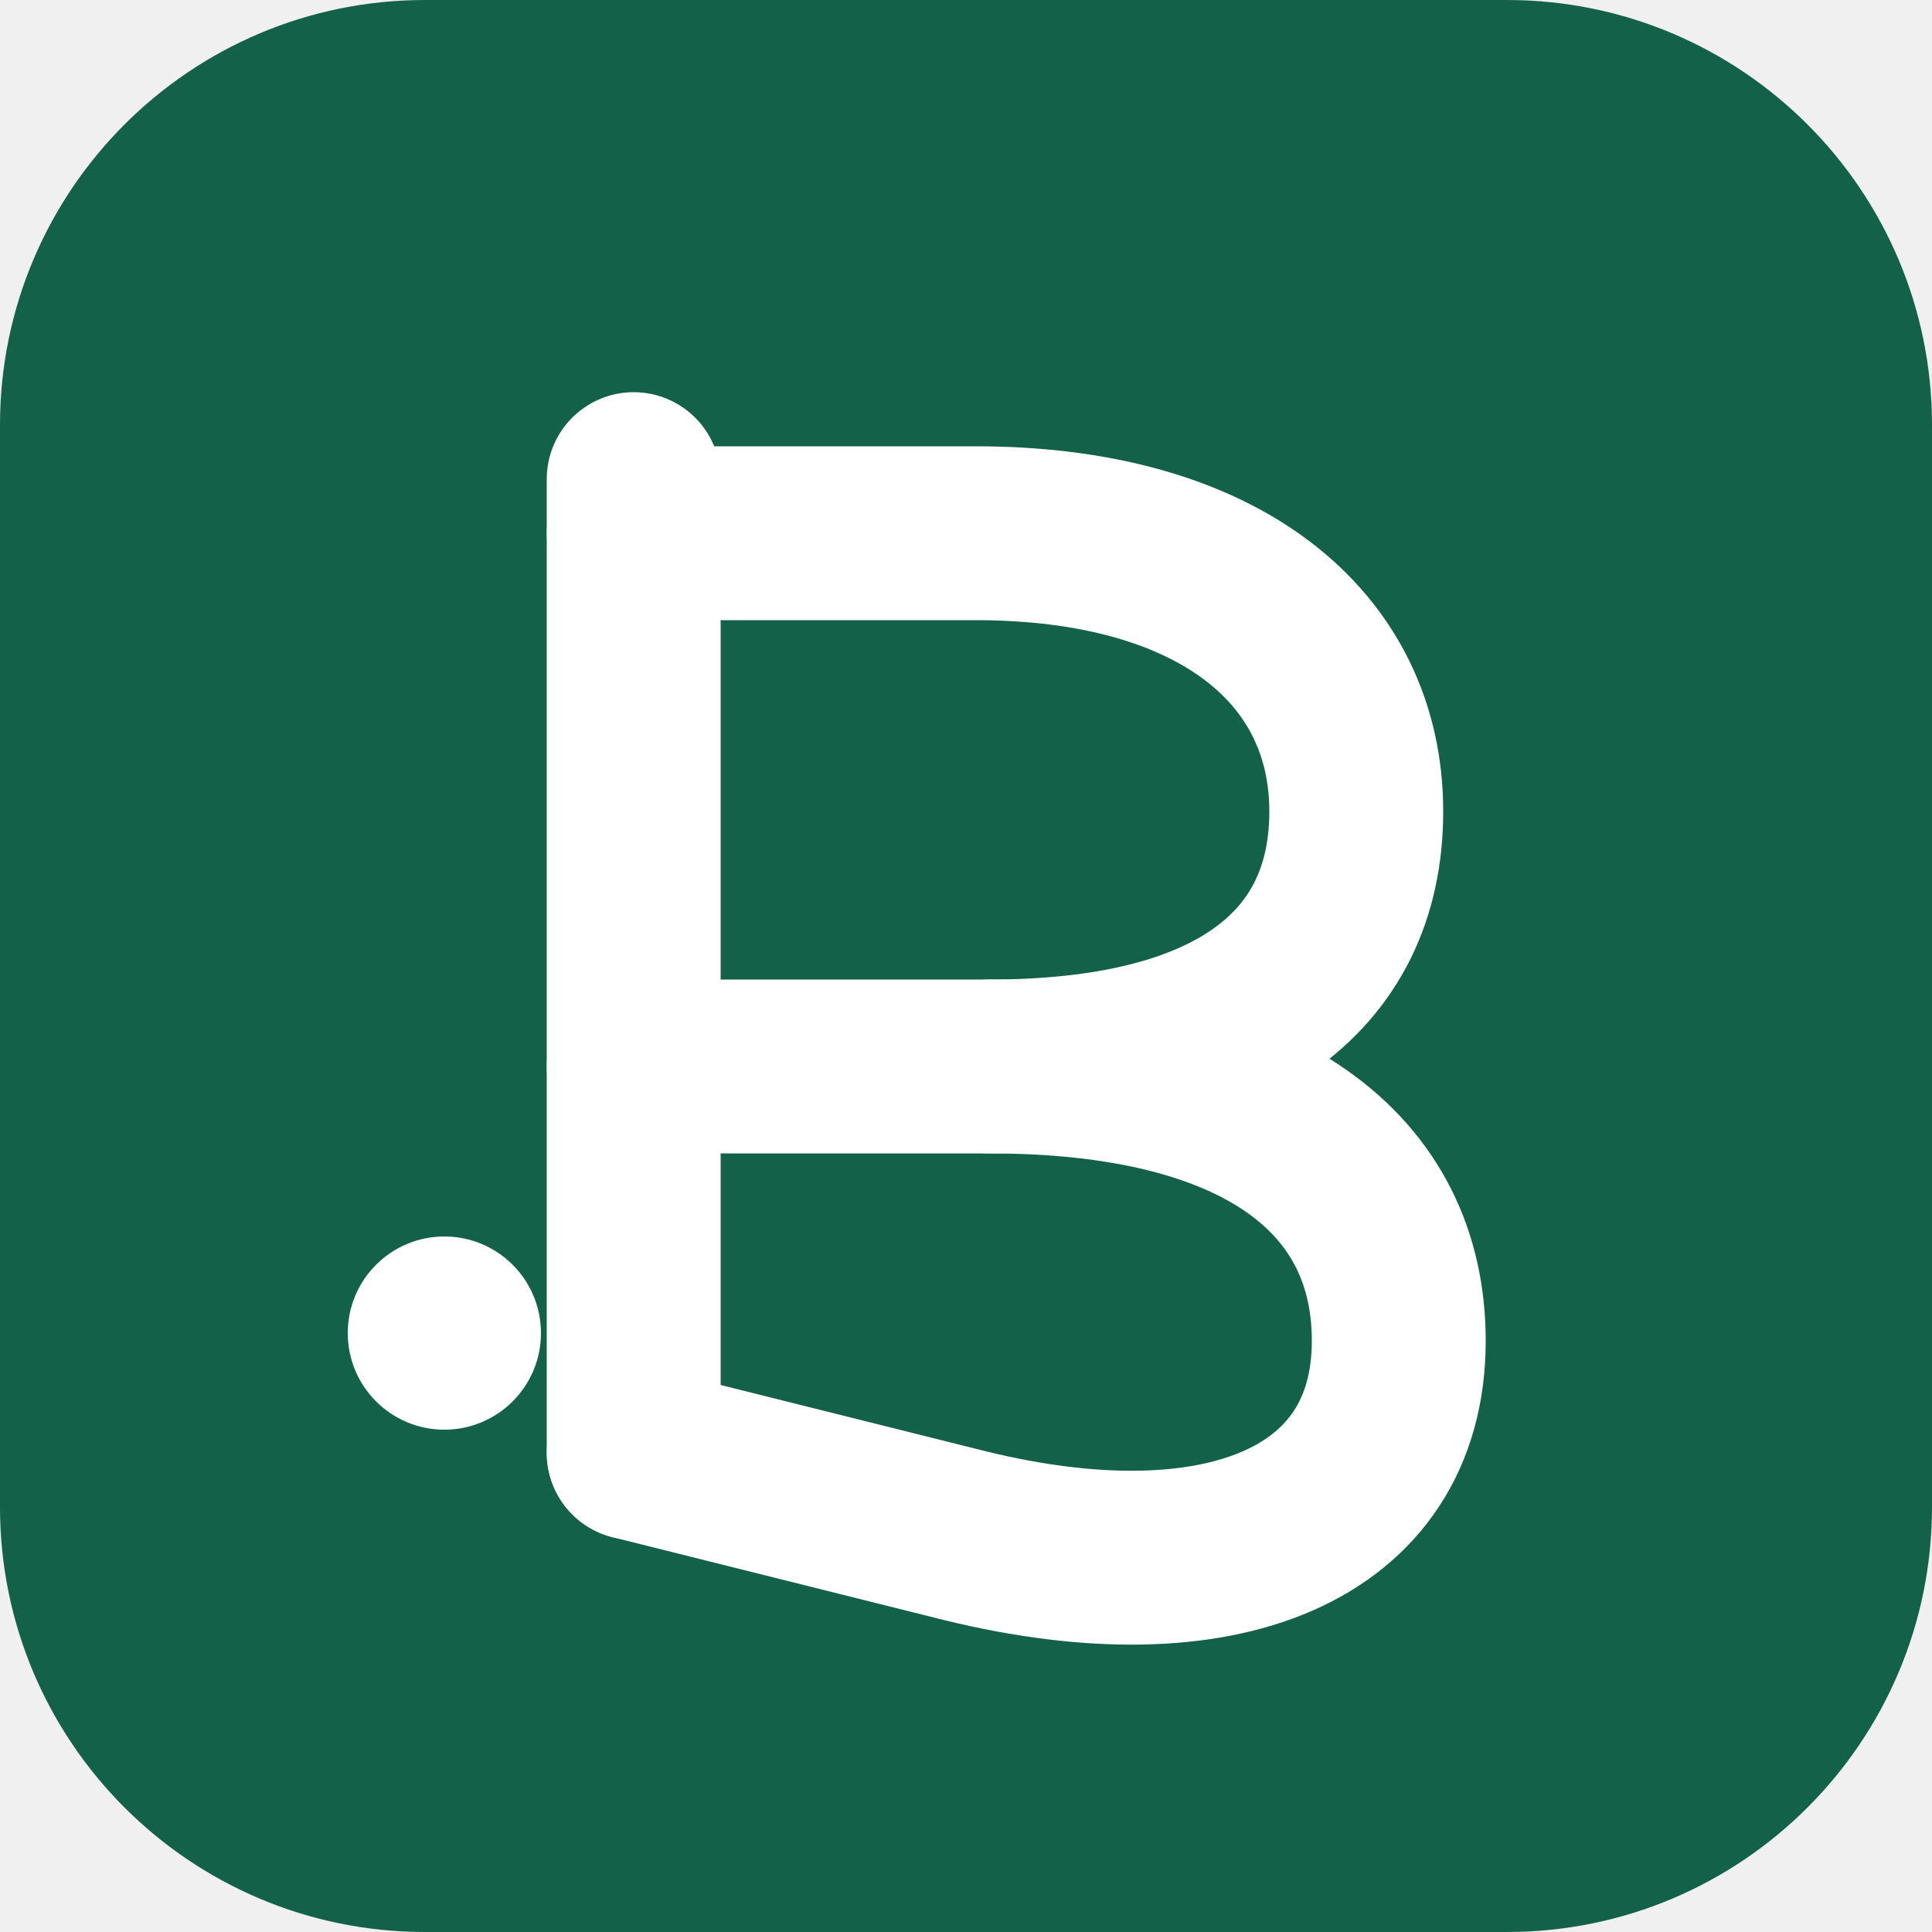
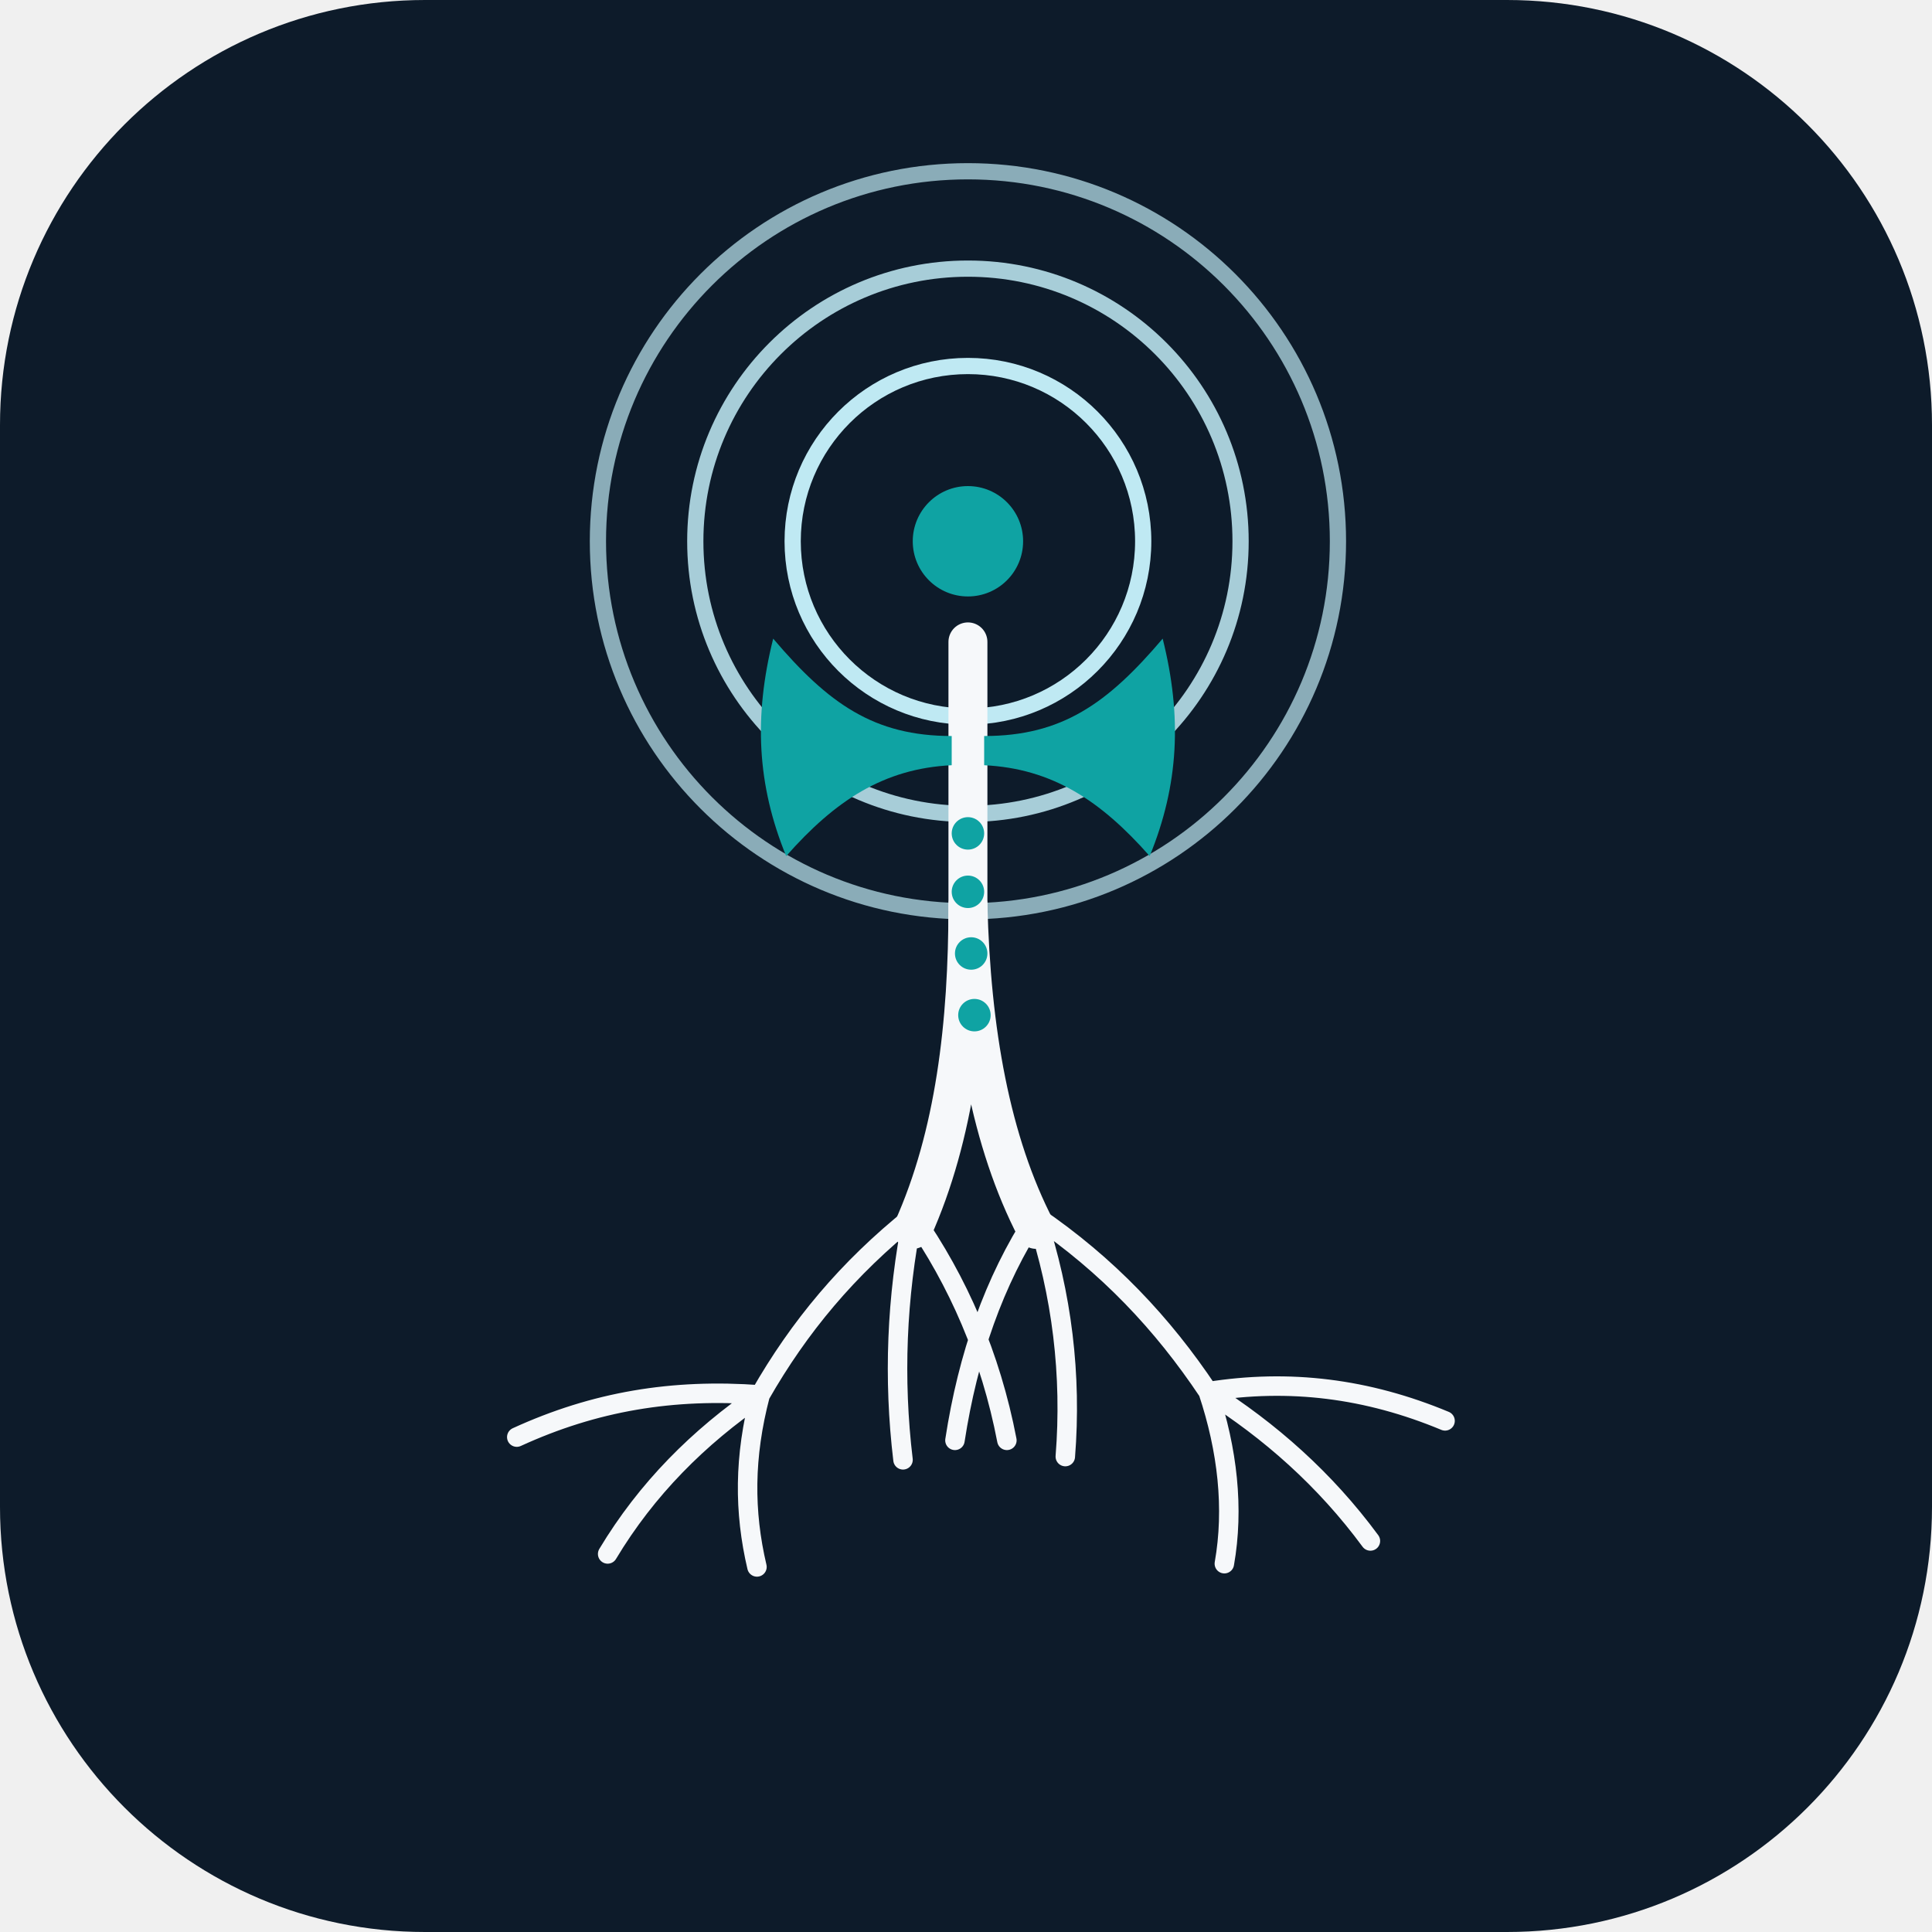
<svg xmlns="http://www.w3.org/2000/svg" viewBox="0 0 1000 1000" role="img" aria-labelledby="title desc">
-   <rect width="1000" height="1000" rx="220" fill="#14614A" />
-   <g fill="none" stroke="#FFFFFF" stroke-width="90" stroke-linecap="round" stroke-linejoin="round">
-     <path d="M328 752 V248" />
-     <path d="M328 276 H505 C631 276 702 335 702 420 C702 504 637 552 512 552 H328" />
-     <path d="M512 552 C654 552 724 608 724 694 C724 790 631 827 500 795 L328 752" />
+   <rect width="1000" height="1000" rx="220" fill="#0D1B2A" />
+   <g transform="translate(165 92) scale(1.68)">
+     <g fill="none" stroke="#BFE9F3" stroke-width="5">
+       <circle cx="200" cy="112" r="54" />
+       <circle cx="200" cy="112" r="84" opacity=".86" />
+       <circle cx="200" cy="112" r="114" opacity=".7" />
+     </g>
+     <circle cx="200" cy="112" r="17" fill="#0FA3A3" />
+     <path d="M200 143v132" fill="none" stroke="#F6F8FA" stroke-width="12" stroke-linecap="round" />
+     <path d="M195 172c-24 0-38-10-55-30-6 24-5 45 4 67 15-17 30-27 51-28M205 172c24 0 38-10 55-30 6 24 5 45-4 67-15-17-30-27-51-28" fill="#0FA3A3" />
+     <path d="M200 224c0 37-4 71-17 100M200 224c1 39 7 73 21 100" fill="none" stroke="#F6F8FA" stroke-width="12" stroke-linecap="round" />
+     <g fill="#0FA3A3">
+       <circle cx="200" cy="202" r="5" />
+       <circle cx="200" cy="220" r="5" />
+       <circle cx="201" cy="239" r="5" />
+       <circle cx="202" cy="258" r="5" />
+     </g>
+     <g fill="none" stroke="#F6F8FA" stroke-width="6" stroke-linecap="round" stroke-linejoin="round">
+       <path d="M183 320c-20 16-35 34-47 55m47-55c-5 25-6 50-3 75m3-75c14 20 24 43 29 69M221 320c22 15 39 33 53 54m-53-54c8 24 11 49 9 74m-9-74c-13 20-21 43-25 69M136 375c-27-2-51 2-75 13m75-13c-19 13-35 29-47 49m47-49c-5 19-5 36-1 53M274 374c25-4 49-1 73 9m-73-9c19 12 36 27 50 46m-50-46c6 18 8 36 5 53" />
+     </g>
  </g>
-   <circle cx="230" cy="690" r="50" fill="#FFFFFF" />
</svg>
